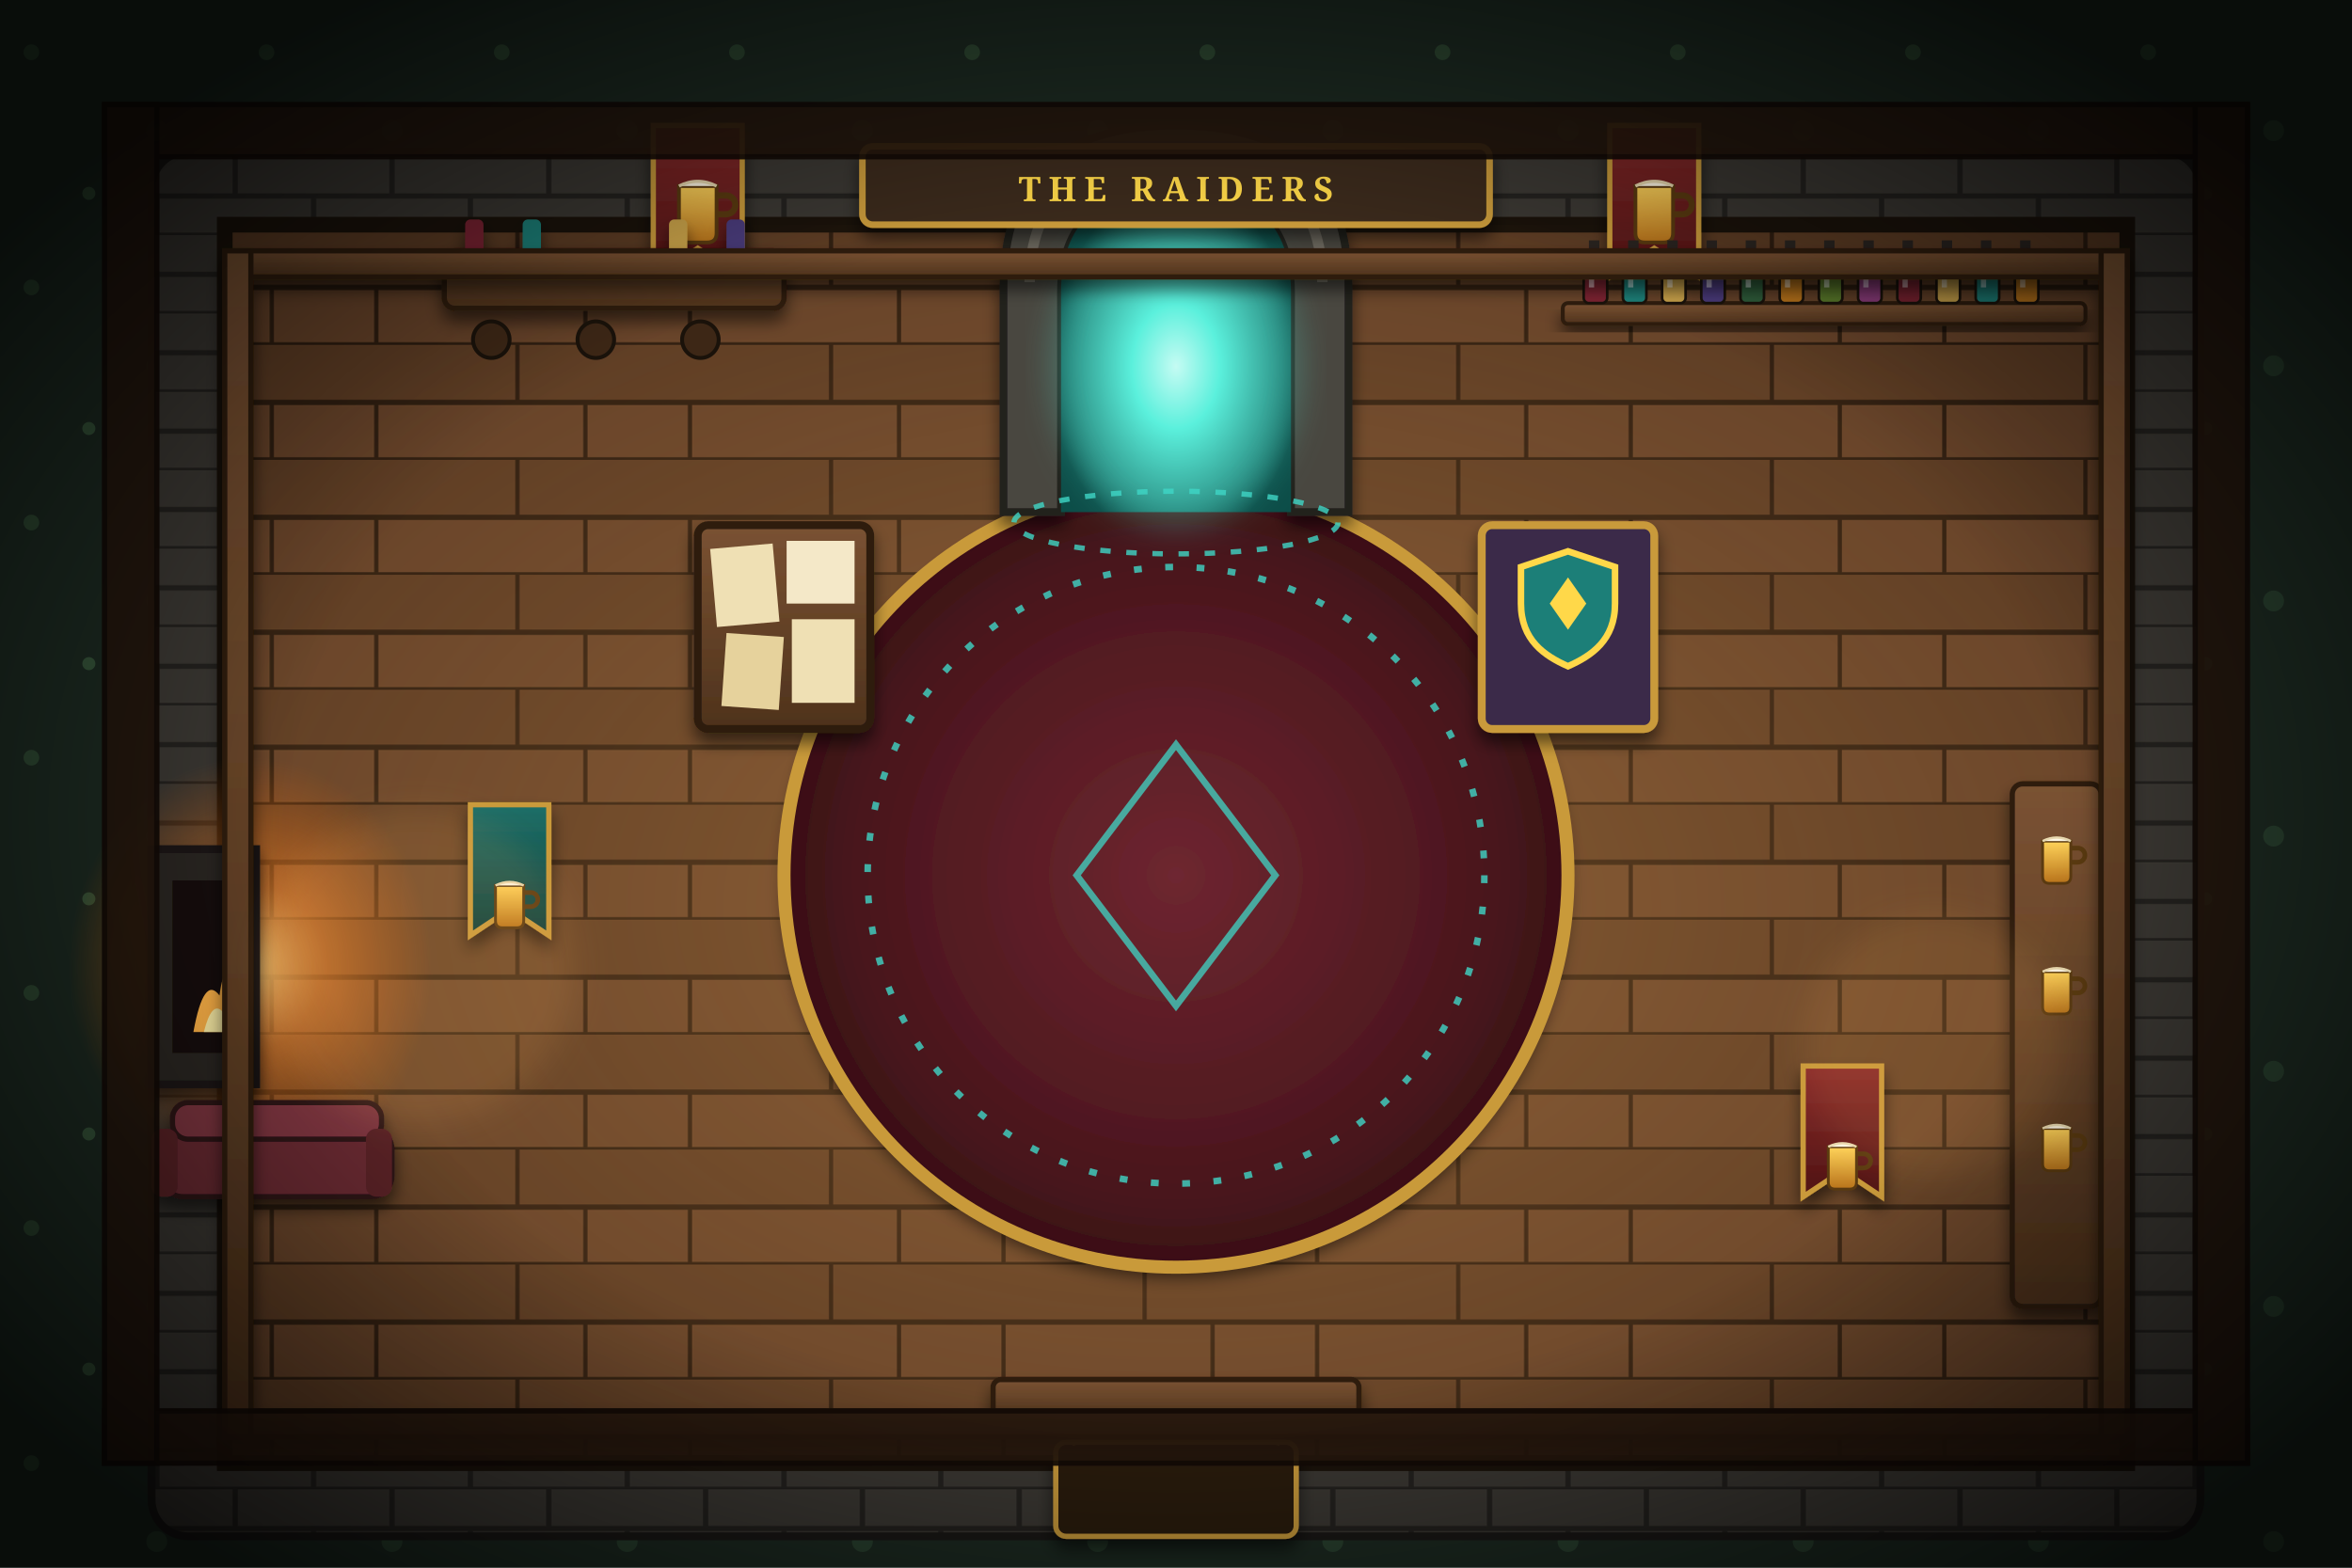
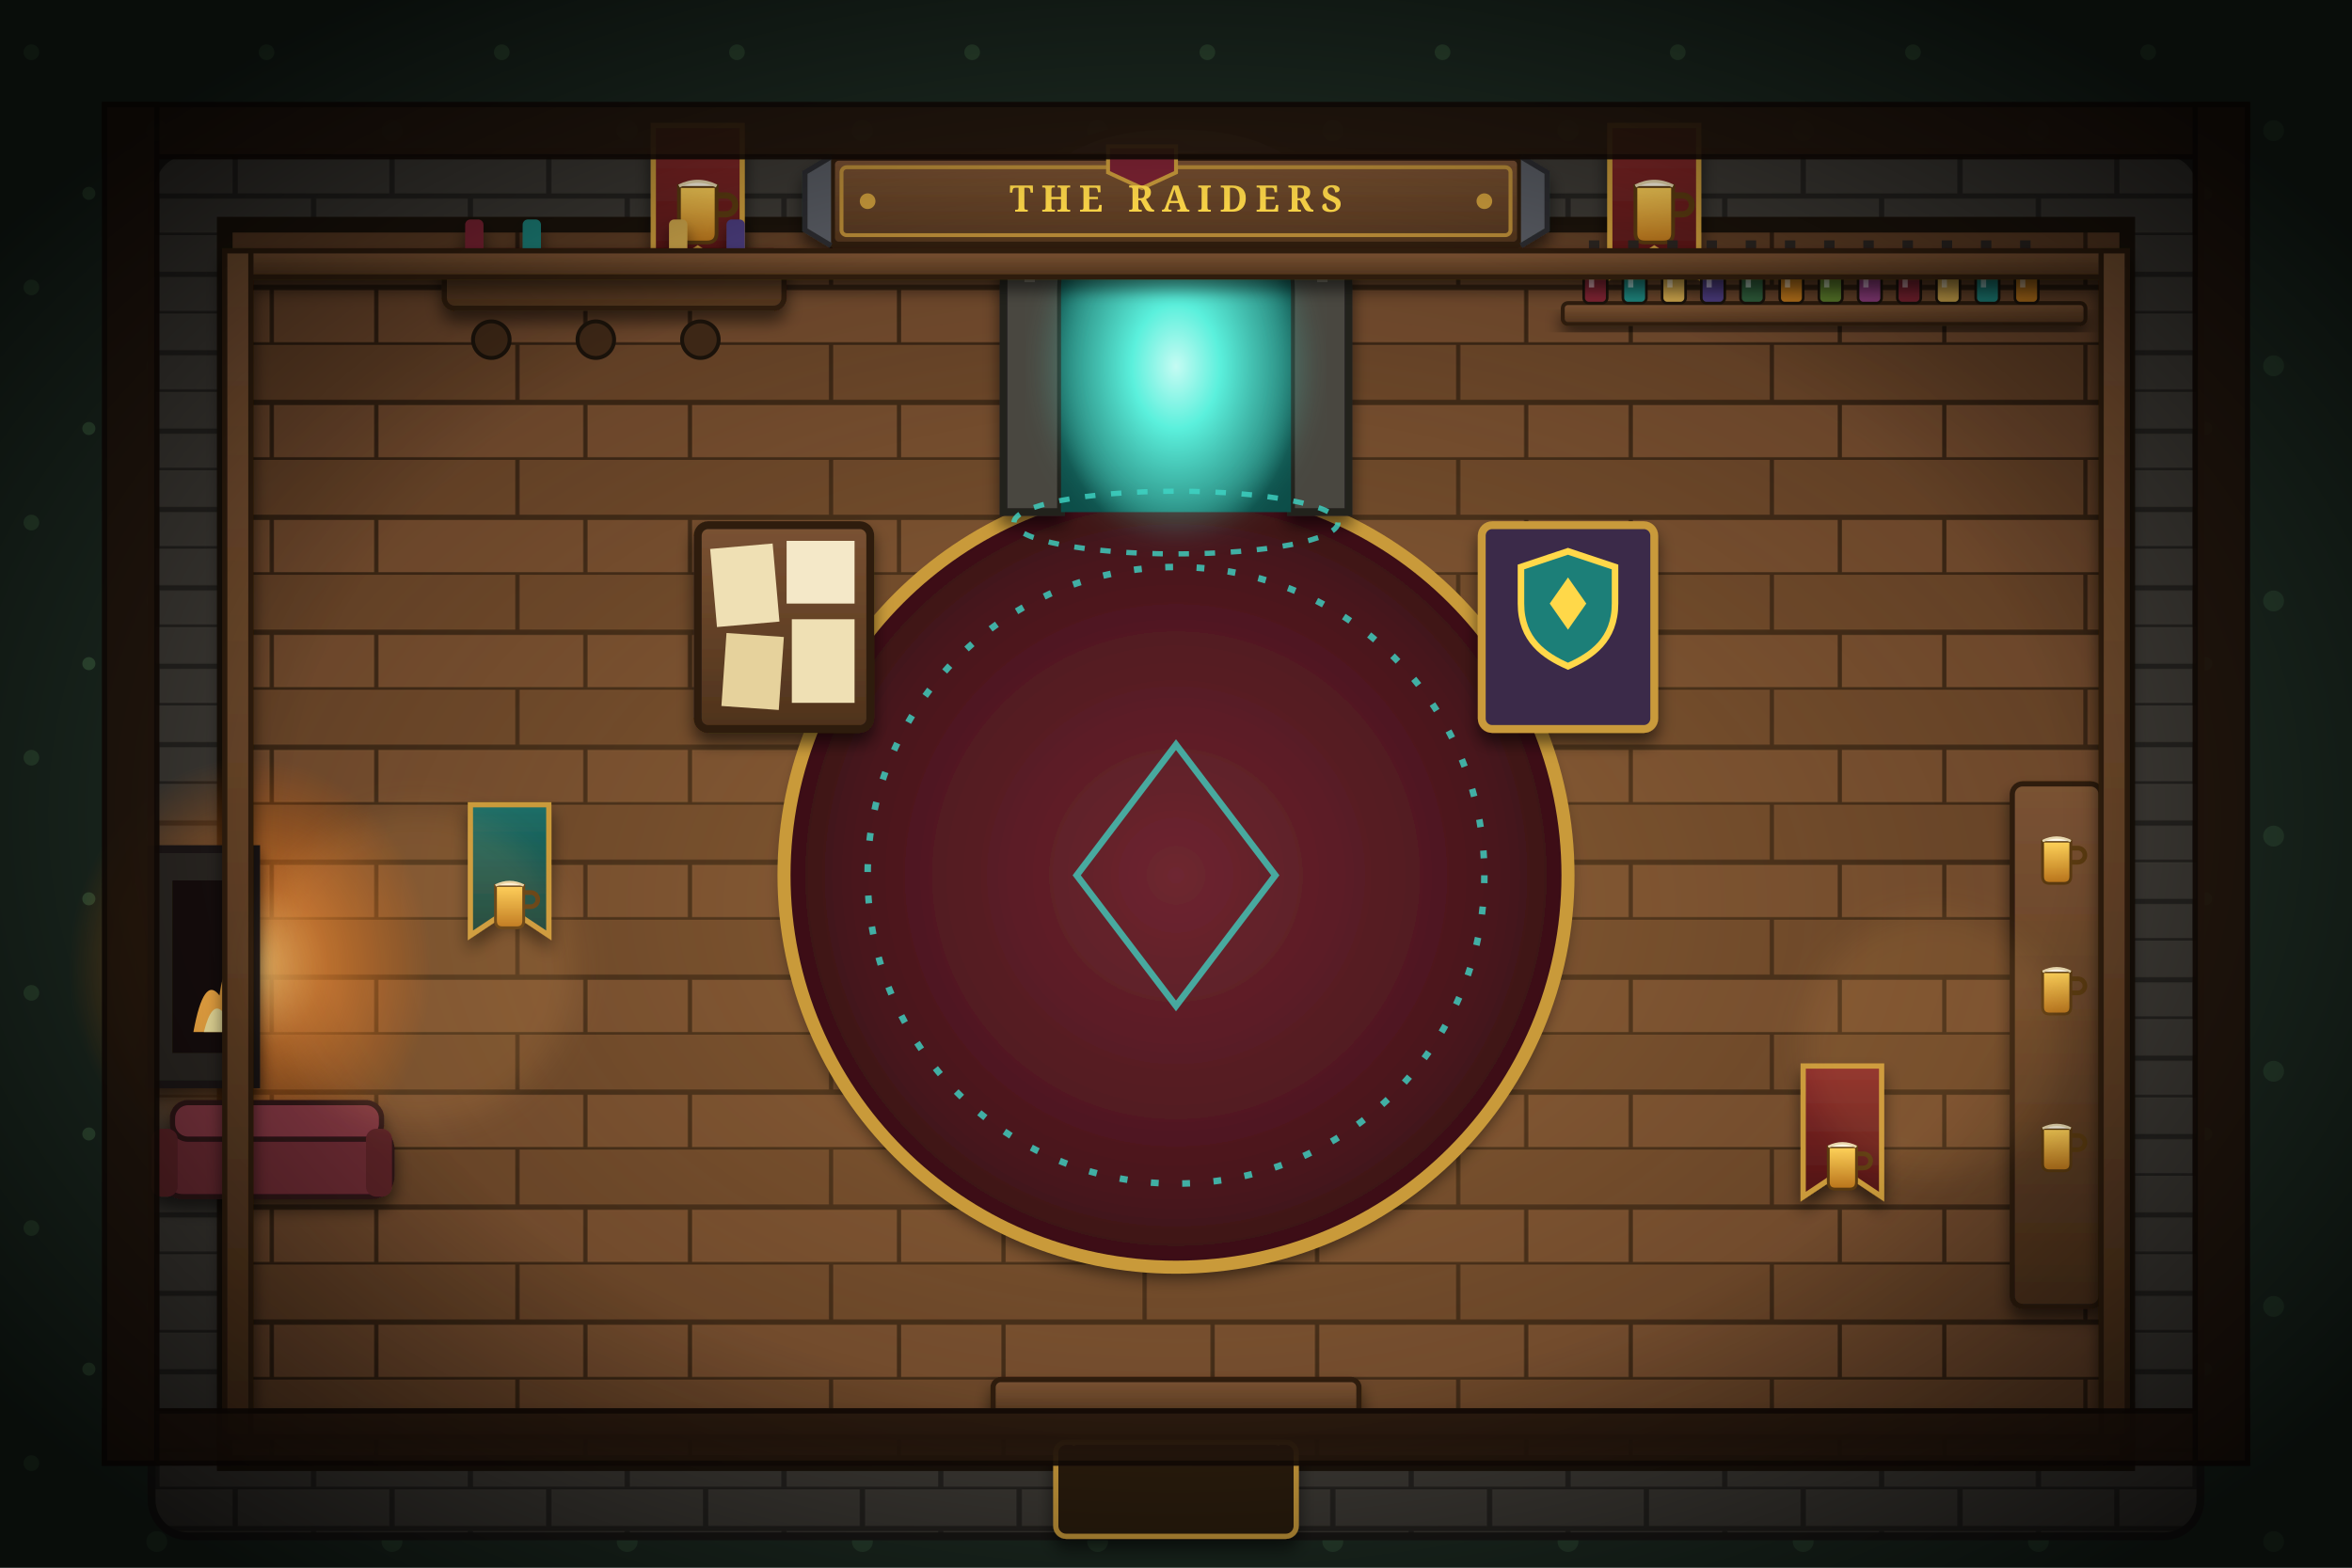
<svg xmlns="http://www.w3.org/2000/svg" viewBox="0 0 900 600" width="900" height="600">
  <defs>
    <pattern id="planks" width="120" height="44" patternUnits="userSpaceOnUse">
      <rect width="120" height="22" fill="#5b3b23" />
      <rect y="22" width="120" height="22" fill="#644128" />
      <path d="M0 22h120M0 44h120" stroke="#2e1d10" stroke-width="2" />
      <path d="M78 0v22M24 22v22M104 22v22" stroke="#2e1d10" stroke-width="1.6" />
    </pattern>
    <pattern id="stone" width="60" height="30" patternUnits="userSpaceOnUse">
      <rect width="60" height="30" fill="#3b3833" />
      <path d="M0 15h60M0 30h60M30 0v15M0 15v15M60 15v15" stroke="#24221f" stroke-width="2" />
    </pattern>
    <pattern id="grass" width="90" height="90" patternUnits="userSpaceOnUse">
      <rect width="90" height="90" fill="#1d2b22" />
      <circle cx="12" cy="20" r="3" fill="#2f4a33" />
      <circle cx="60" cy="50" r="4" fill="#2a4230" />
      <circle cx="34" cy="74" r="2.5" fill="#37563b" />
    </pattern>
    <radialGradient id="warm" cx="50%" cy="55%" r="60%">
      <stop offset="0" stop-color="#ffb35c" stop-opacity=".28" />
      <stop offset="1" stop-color="#ffb35c" stop-opacity="0" />
    </radialGradient>
    <radialGradient id="fire" cx="50%" cy="50%" r="50%">
      <stop offset="0" stop-color="#ffd27a" stop-opacity=".9" />
      <stop offset=".4" stop-color="#ff8a2a" stop-opacity=".5" />
      <stop offset="1" stop-color="#ff6a00" stop-opacity="0" />
    </radialGradient>
    <radialGradient id="gate" cx="50%" cy="55%" r="55%">
      <stop offset="0" stop-color="#e8fffb" />
      <stop offset=".35" stop-color="#5af0dc" />
      <stop offset="1" stop-color="#0c4d48" />
    </radialGradient>
    <radialGradient id="vig" cx="50%" cy="52%" r="62%">
      <stop offset=".6" stop-color="#000" stop-opacity="0" />
      <stop offset="1" stop-color="#000" stop-opacity=".7" />
    </radialGradient>
    <radialGradient id="rug" cx="50%" cy="50%" r="50%">
      <stop offset="0" stop-color="#6e2630" />
      <stop offset=".8" stop-color="#4a161d" />
      <stop offset="1" stop-color="#3a1016" />
    </radialGradient>
    <linearGradient id="wood" x1="0" y1="0" x2="0" y2="1">
      <stop offset="0" stop-color="#7a5232" />
      <stop offset="1" stop-color="#4e321c" />
    </linearGradient>
    <linearGradient id="banner" x1="0" y1="0" x2="0" y2="1">
      <stop offset="0" stop-color="#8a2b2b" />
      <stop offset="1" stop-color="#4f1414" />
    </linearGradient>
    <linearGradient id="bannerT" x1="0" y1="0" x2="0" y2="1">
      <stop offset="0" stop-color="#1d6f68" />
      <stop offset="1" stop-color="#0c3d39" />
    </linearGradient>
    <linearGradient id="beer" x1="0" y1="0" x2="0" y2="1">
      <stop offset="0" stop-color="#ffd35a" />
      <stop offset="1" stop-color="#b8731a" />
    </linearGradient>
    <filter id="soft">
      <feGaussianBlur stdDeviation="6" />
    </filter>
    <filter id="shadow" x="-20%" y="-20%" width="140%" height="160%">
      <feDropShadow dx="0" dy="4" stdDeviation="3" flood-color="#000" flood-opacity=".55" />
    </filter>
    <g id="tankard">
      <path d="M-6-9h12v15q0 3-3 3h-6q-3 0-3-3z" fill="url(#beer)" stroke="#5a3a10" stroke-width="1.2" />
      <path d="M6-6h3a3 3 0 0 1 0 6h-3" fill="none" stroke="#5a3a10" stroke-width="2" />
      <path d="M-6-9q6-3 12 0" fill="#fff8e6" stroke="#e8d9b0" stroke-width="1" />
    </g>
  </defs>
  <rect width="900" height="600" fill="url(#grass)" />
  <rect x="58" y="58" width="784" height="530" rx="14" fill="url(#stone)" stroke="#1a1816" stroke-width="3" />
  <rect x="86" y="86" width="728" height="474" fill="url(#planks)" />
  <rect x="86" y="86" width="728" height="474" fill="none" stroke="#1a120a" stroke-width="6" />
  <rect x="86" y="86" width="728" height="474" fill="url(#warm)" />
  <g filter="url(#shadow)">
    <circle cx="450" cy="335" r="150" fill="url(#rug)" />
  </g>
  <circle cx="450" cy="335" r="150" fill="none" stroke="#c99a3a" stroke-width="5" />
  <circle cx="450" cy="335" r="118" fill="none" stroke="#3fd6c6" stroke-width="2.5" stroke-dasharray="3 9" opacity=".8" />
  <path d="M450 285 488 335 450 385 412 335Z" fill="none" stroke="#3fd6c6" stroke-width="2.5" opacity=".75" />
  <g filter="url(#shadow)">
    <path d="M384 196V110q0-62 66-62t66 62v86h-22v-84q0-40-44-40t-44 40v84z" fill="#4a4740" stroke="#24221f" stroke-width="3" />
    <path d="M394 108q0-48 56-48t56 48" fill="none" stroke="#6e6a60" stroke-width="4" />
  </g>
  <path d="M406 196v-84q0-40 44-40t44 40v84z" fill="url(#gate)" />
  <ellipse cx="450" cy="140" rx="48" ry="62" fill="#5af0dc" opacity=".25" filter="url(#soft)" />
  <ellipse cx="450" cy="200" rx="62" ry="12" fill="none" stroke="#3fd6c6" stroke-width="2" stroke-dasharray="4 6" opacity=".8" />
  <g filter="url(#shadow)">
-     <rect x="330" y="56" width="240" height="30" rx="4" fill="#3b2a1a" stroke="#c99a3a" stroke-width="2.5" />
-     <text x="450" y="77" text-anchor="middle" font-family="Georgia, serif" font-weight="700" font-size="13" letter-spacing="3" fill="#ffd84a">THE RAIDERS</text>
+     <rect x="318" y="60" width="264" height="34" rx="3" fill="url(#wood)" stroke="#2e1d10" stroke-width="3" />
+     <rect x="322" y="64" width="256" height="26" rx="2" fill="none" stroke="#c99a3a" stroke-width="1.5" opacity=".8" />
+     <path d="M318 60l-10 6v22l10 6M582 60l10 6v22l-10 6" fill="#55595e" stroke="#2a2c2f" stroke-width="2" />
+     <circle cx="332" cy="77" r="3" fill="#c99a3a" />
+     <circle cx="568" cy="77" r="3" fill="#c99a3a" />
+     <path d="M424 56l26 0 0 10-13 6-13-6z" fill="#7a2230" stroke="#c99a3a" stroke-width="1.5" />
+     <text x="450" y="81" text-anchor="middle" font-family="Georgia, serif" font-weight="700" font-size="14" letter-spacing="3" fill="#ffd84a">THE RAIDERS</text>
  </g>
  <g transform="translate(0,-12)">
    <g filter="url(#shadow)">
      <path d="M250 60h34v58l-17-11-17 11z" fill="url(#banner)" stroke="#c99a3a" stroke-width="2" />
      <path d="M616 60h34v58l-17-11-17 11z" fill="url(#banner)" stroke="#c99a3a" stroke-width="2" />
      <path d="M180 320h30v50l-15-10-15 10z" fill="url(#bannerT)" stroke="#c99a3a" stroke-width="2" />
      <path d="M690 420h30v50l-15-10-15 10z" fill="url(#banner)" stroke="#c99a3a" stroke-width="2" />
    </g>
    <use href="#tankard" transform="translate(267,94) scale(1.2)" />
    <use href="#tankard" transform="translate(633,94) scale(1.2)" />
  </g>
  <use href="#tankard" transform="translate(195,347) scale(.9)" />
  <use href="#tankard" transform="translate(705,447) scale(.9)" />
  <g transform="translate(181,79)">
    <g filter="url(#shadow)">
      <rect x="86" y="122" width="66" height="78" rx="4" fill="url(#wood)" stroke="#2e1d10" stroke-width="3" />
      <rect x="92" y="130" width="24" height="30" fill="#efe0b4" transform="rotate(-5 104 145)" />
      <rect x="120" y="128" width="26" height="24" fill="#f4e8c8" />
      <rect x="96" y="164" width="22" height="28" fill="#e6d29c" transform="rotate(4 107 178)" />
      <rect x="122" y="158" width="24" height="32" fill="#efe0b4" />
    </g>
  </g>
  <g transform="translate(-181,79)">
    <g filter="url(#shadow)">
      <rect x="748" y="122" width="66" height="78" rx="4" fill="#3a2a4a" stroke="#c99a3a" stroke-width="3" />
      <path d="M781 132l18 6v14c0 14-9 20-18 24-9-4-18-10-18-24v-14z" fill="#1d7f78" stroke="#ffd84a" stroke-width="2.5" />
      <path d="M781 142l7 10-7 10-7-10z" fill="#ffd84a" />
    </g>
  </g>
  <ellipse cx="96" cy="370" rx="70" ry="80" fill="url(#fire)" />
  <g filter="url(#shadow)">
    <rect x="58" y="325" width="40" height="90" fill="#2a2724" stroke="#1a1816" stroke-width="3" />
    <rect x="66" y="337" width="26" height="66" fill="#140c08" />
  </g>
  <path d="M74 395q4-22 10-14q2-16 8-6q4 10 0 20z" fill="#ffb347" />
  <path d="M78 395q3-12 7-8q3 6 0 8z" fill="#fff1a8" />
  <g filter="url(#shadow)">
    <rect x="62" y="432" width="88" height="26" rx="8" fill="#6b2a33" stroke="#2e1218" stroke-width="2" />
    <rect x="66" y="422" width="80" height="14" rx="6" fill="#7e3440" stroke="#2e1218" stroke-width="2" />
    <rect x="58" y="432" width="10" height="26" rx="4" fill="#5a2028" />
    <rect x="140" y="432" width="10" height="26" rx="4" fill="#5a2028" />
  </g>
  <g filter="url(#shadow)">
    <rect x="770" y="300" width="34" height="200" rx="4" fill="url(#wood)" stroke="#2e1d10" stroke-width="2" />
  </g>
  <use href="#tankard" transform="translate(787,330) scale(.9)" />
  <use href="#tankard" transform="translate(787,380) scale(.9)" />
  <use href="#tankard" transform="translate(787,440) scale(.9)" />
  <g filter="url(#shadow)">
    <rect x="404" y="552" width="92" height="36" rx="4" fill="#2a1a10" stroke="#c99a3a" stroke-width="2" />
    <path d="M410 552q40-14 80 0" fill="none" stroke="#c99a3a" stroke-width="3" />
    <rect x="380" y="528" width="140" height="16" rx="3" fill="url(#wood)" stroke="#2e1d10" stroke-width="2" />
  </g>
  <g filter="url(#shadow)">
    <rect x="170" y="96" width="130" height="22" rx="4" fill="url(#wood)" stroke="#2e1d10" stroke-width="2" />
    <rect x="178" y="84" width="7" height="14" rx="2" fill="#7a2230" />
    <rect x="200" y="84" width="7" height="14" rx="2" fill="#1d7f78" />
    <rect x="256" y="84" width="7" height="14" rx="2" fill="#c9a24a" />
    <rect x="278" y="84" width="7" height="14" rx="2" fill="#4a3a7a" />
  </g>
  <g fill="#3d2716" stroke="#1a120a" stroke-width="1.5">
    <circle cx="188" cy="130" r="7" />
    <circle cx="228" cy="130" r="7" />
    <circle cx="268" cy="130" r="7" />
  </g>
  <g filter="url(#shadow)">
    <rect x="598" y="116" width="200" height="8" rx="2" fill="url(#wood)" stroke="#2e1d10" stroke-width="1.5" />
  </g>
  <g>
    <rect x="608" y="92" width="4" height="9" fill="#2a2420" />
    <rect x="606" y="100" width="9" height="16" rx="2" fill="#7a2230" stroke="#1a120a" stroke-width="1" />
    <rect x="608" y="104" width="2" height="6" fill="#fff8" />
    <rect x="623" y="92" width="4" height="9" fill="#2a2420" />
    <rect x="621" y="100" width="9" height="16" rx="2" fill="#1d7f78" stroke="#1a120a" stroke-width="1" />
    <rect x="623" y="104" width="2" height="6" fill="#fff8" />
    <rect x="638" y="92" width="4" height="9" fill="#2a2420" />
    <rect x="636" y="100" width="9" height="16" rx="2" fill="#c9a24a" stroke="#1a120a" stroke-width="1" />
    <rect x="638" y="104" width="2" height="6" fill="#fff8" />
    <rect x="653" y="92" width="4" height="9" fill="#2a2420" />
    <rect x="651" y="100" width="9" height="16" rx="2" fill="#4a3a7a" stroke="#1a120a" stroke-width="1" />
    <rect x="653" y="104" width="2" height="6" fill="#fff8" />
    <rect x="668" y="92" width="4" height="9" fill="#2a2420" />
    <rect x="666" y="100" width="9" height="16" rx="2" fill="#2e5c3a" stroke="#1a120a" stroke-width="1" />
    <rect x="668" y="104" width="2" height="6" fill="#fff8" />
    <rect x="683" y="92" width="4" height="9" fill="#2a2420" />
    <rect x="681" y="100" width="9" height="16" rx="2" fill="#b8731a" stroke="#1a120a" stroke-width="1" />
    <rect x="683" y="104" width="2" height="6" fill="#fff8" />
    <rect x="698" y="92" width="4" height="9" fill="#2a2420" />
    <rect x="696" y="100" width="9" height="16" rx="2" fill="#5a7a2a" stroke="#1a120a" stroke-width="1" />
    <rect x="698" y="104" width="2" height="6" fill="#fff8" />
    <rect x="713" y="92" width="4" height="9" fill="#2a2420" />
    <rect x="711" y="100" width="9" height="16" rx="2" fill="#8a3b7a" stroke="#1a120a" stroke-width="1" />
    <rect x="713" y="104" width="2" height="6" fill="#fff8" />
    <rect x="728" y="92" width="4" height="9" fill="#2a2420" />
    <rect x="726" y="100" width="9" height="16" rx="2" fill="#7a2230" stroke="#1a120a" stroke-width="1" />
    <rect x="728" y="104" width="2" height="6" fill="#fff8" />
    <rect x="743" y="92" width="4" height="9" fill="#2a2420" />
    <rect x="741" y="100" width="9" height="16" rx="2" fill="#c9a24a" stroke="#1a120a" stroke-width="1" />
    <rect x="743" y="104" width="2" height="6" fill="#fff8" />
    <rect x="758" y="92" width="4" height="9" fill="#2a2420" />
    <rect x="756" y="100" width="9" height="16" rx="2" fill="#1d7f78" stroke="#1a120a" stroke-width="1" />
    <rect x="758" y="104" width="2" height="6" fill="#fff8" />
    <rect x="773" y="92" width="4" height="9" fill="#2a2420" />
    <rect x="771" y="100" width="9" height="16" rx="2" fill="#b8731a" stroke="#1a120a" stroke-width="1" />
    <rect x="773" y="104" width="2" height="6" fill="#fff8" />
  </g>
  <g fill="url(#wood)" stroke="#2e1d10" stroke-width="2" filter="url(#shadow)">
    <rect x="86" y="96" width="728" height="10" />
    <rect x="86" y="540" width="728" height="10" />
    <rect x="86" y="96" width="10" height="454" />
    <rect x="804" y="96" width="10" height="454" />
  </g>
  <g fill="#24160c" stroke="#120a05" stroke-width="2" opacity=".92">
    <rect x="40" y="40" width="820" height="20" />
    <rect x="40" y="540" width="820" height="20" />
    <rect x="40" y="40" width="20" height="520" />
    <rect x="840" y="40" width="20" height="520" />
  </g>
  <g filter="url(#soft)" opacity=".5">
    <circle cx="160" cy="370" r="60" fill="#ffb35c" opacity=".25" />
    <circle cx="740" cy="400" r="50" fill="#ffb35c" opacity=".2" />
  </g>
  <rect width="900" height="600" fill="url(#vig)" />
</svg>
